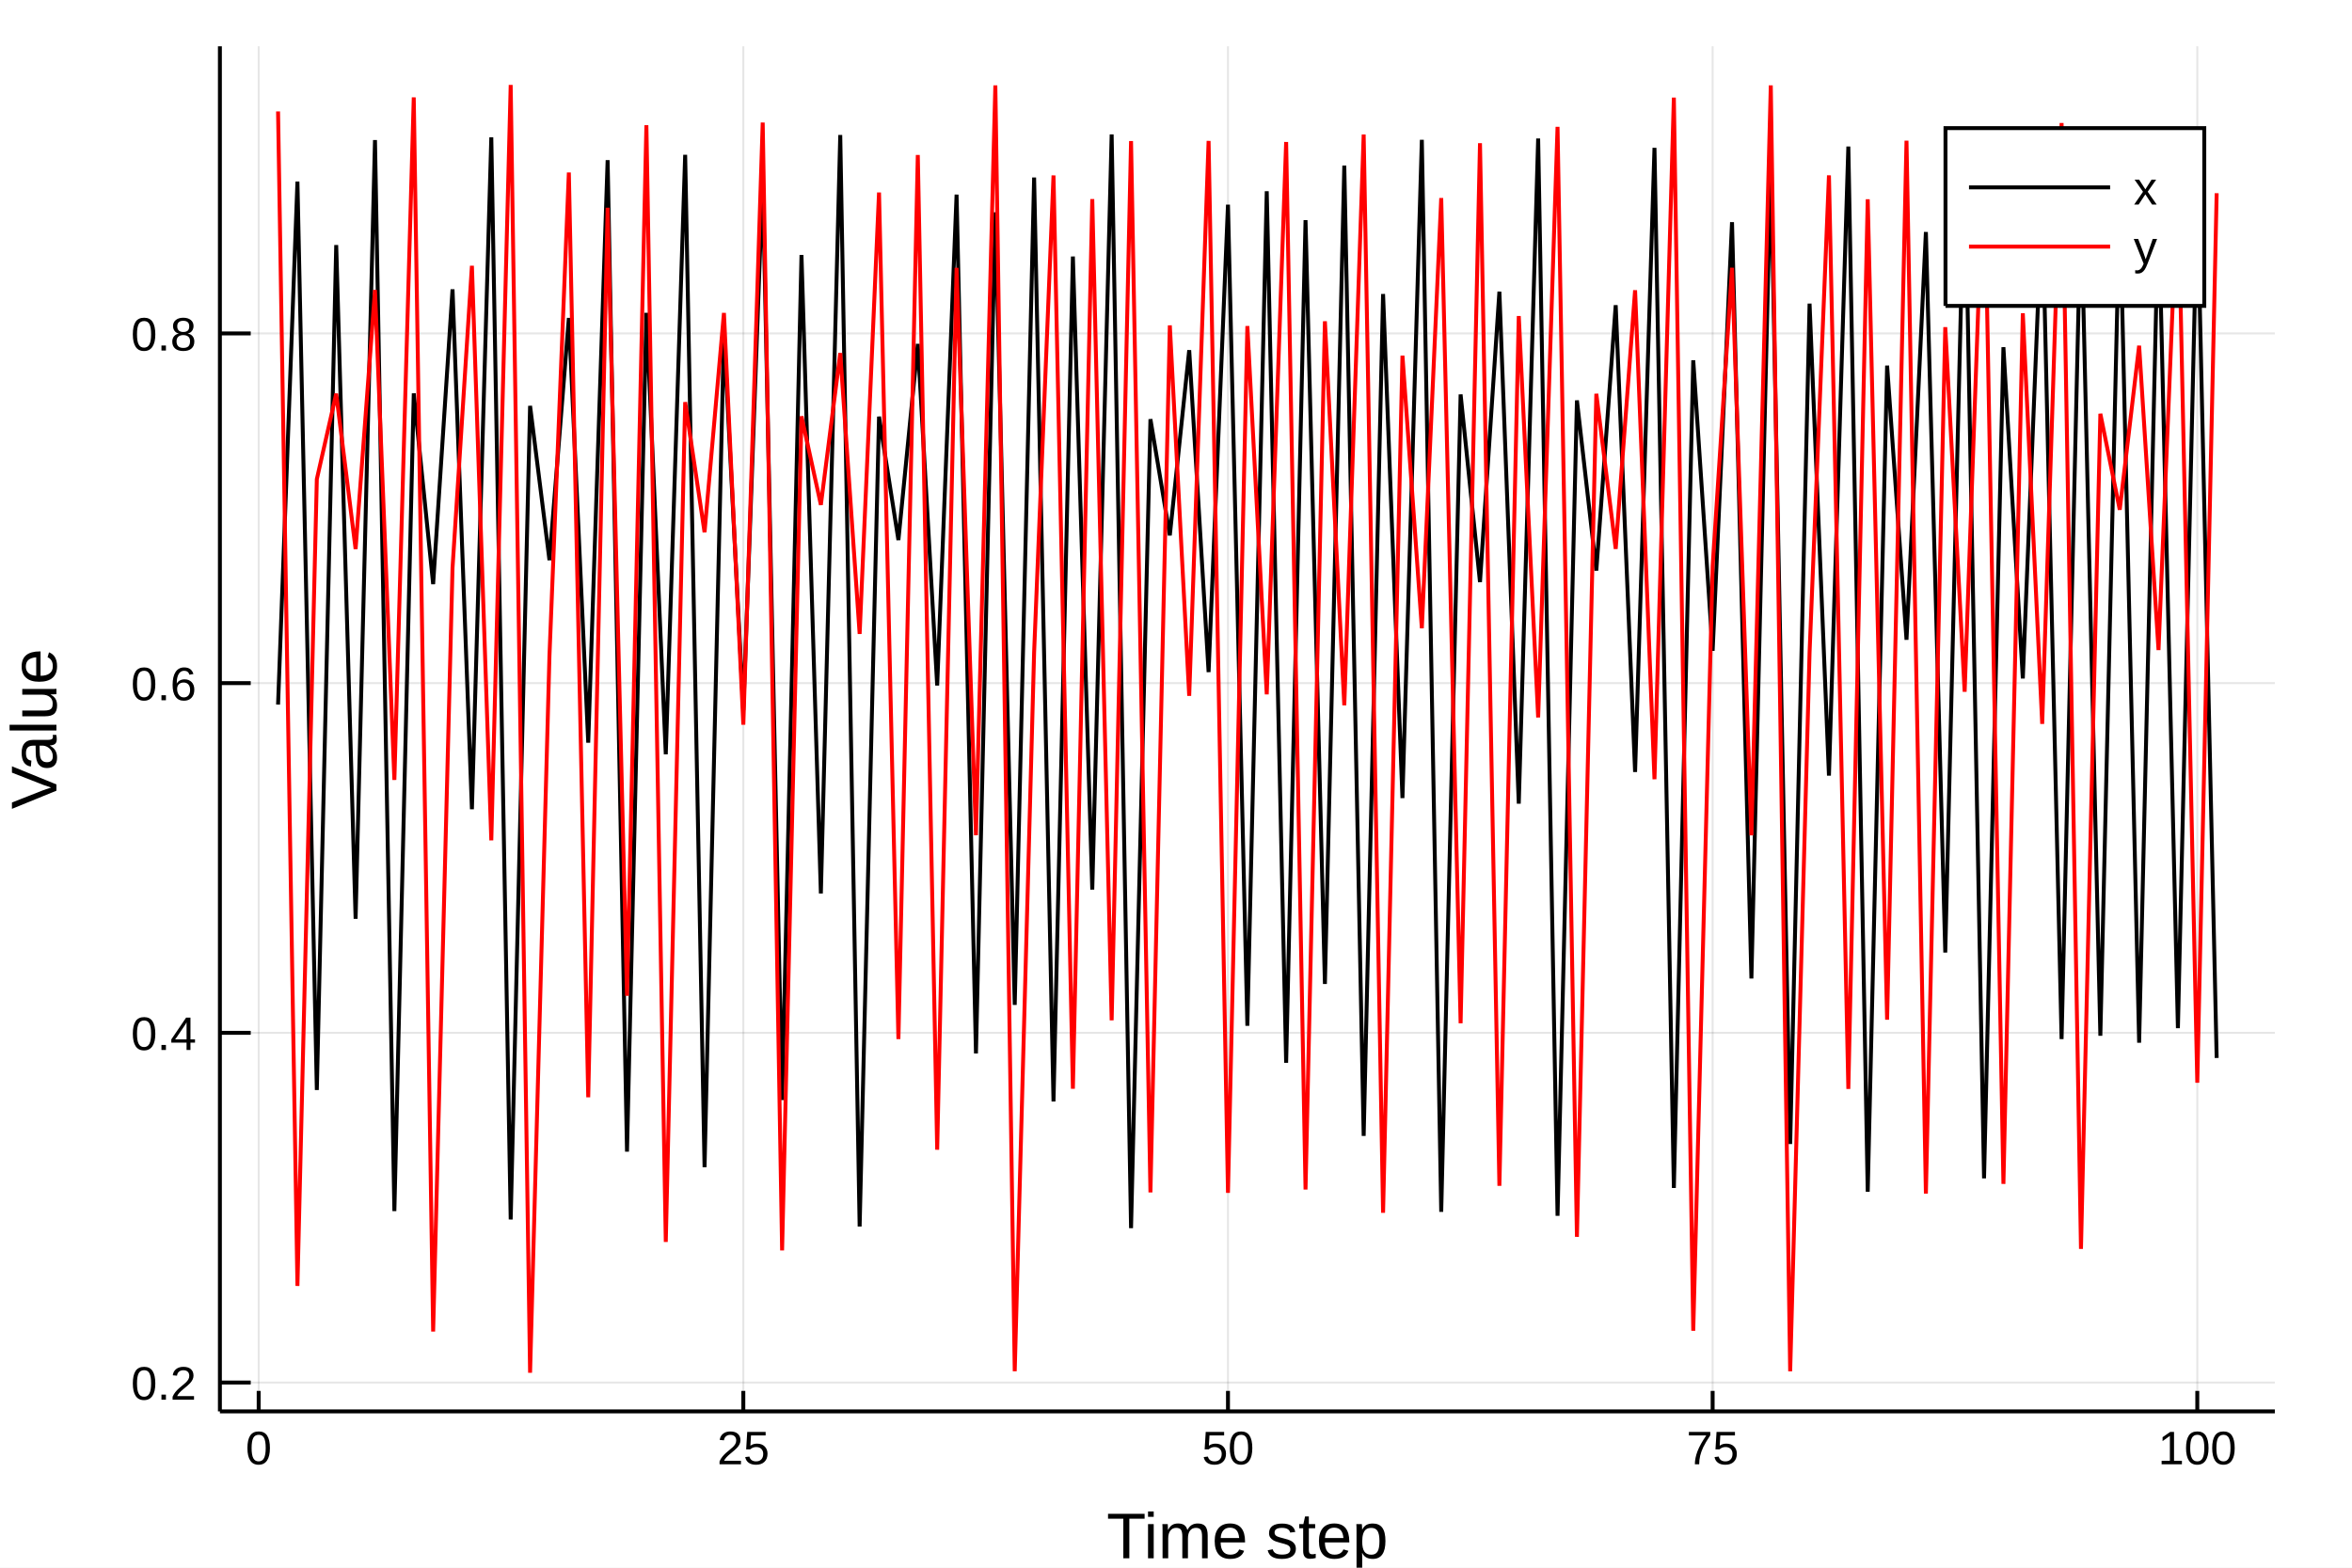
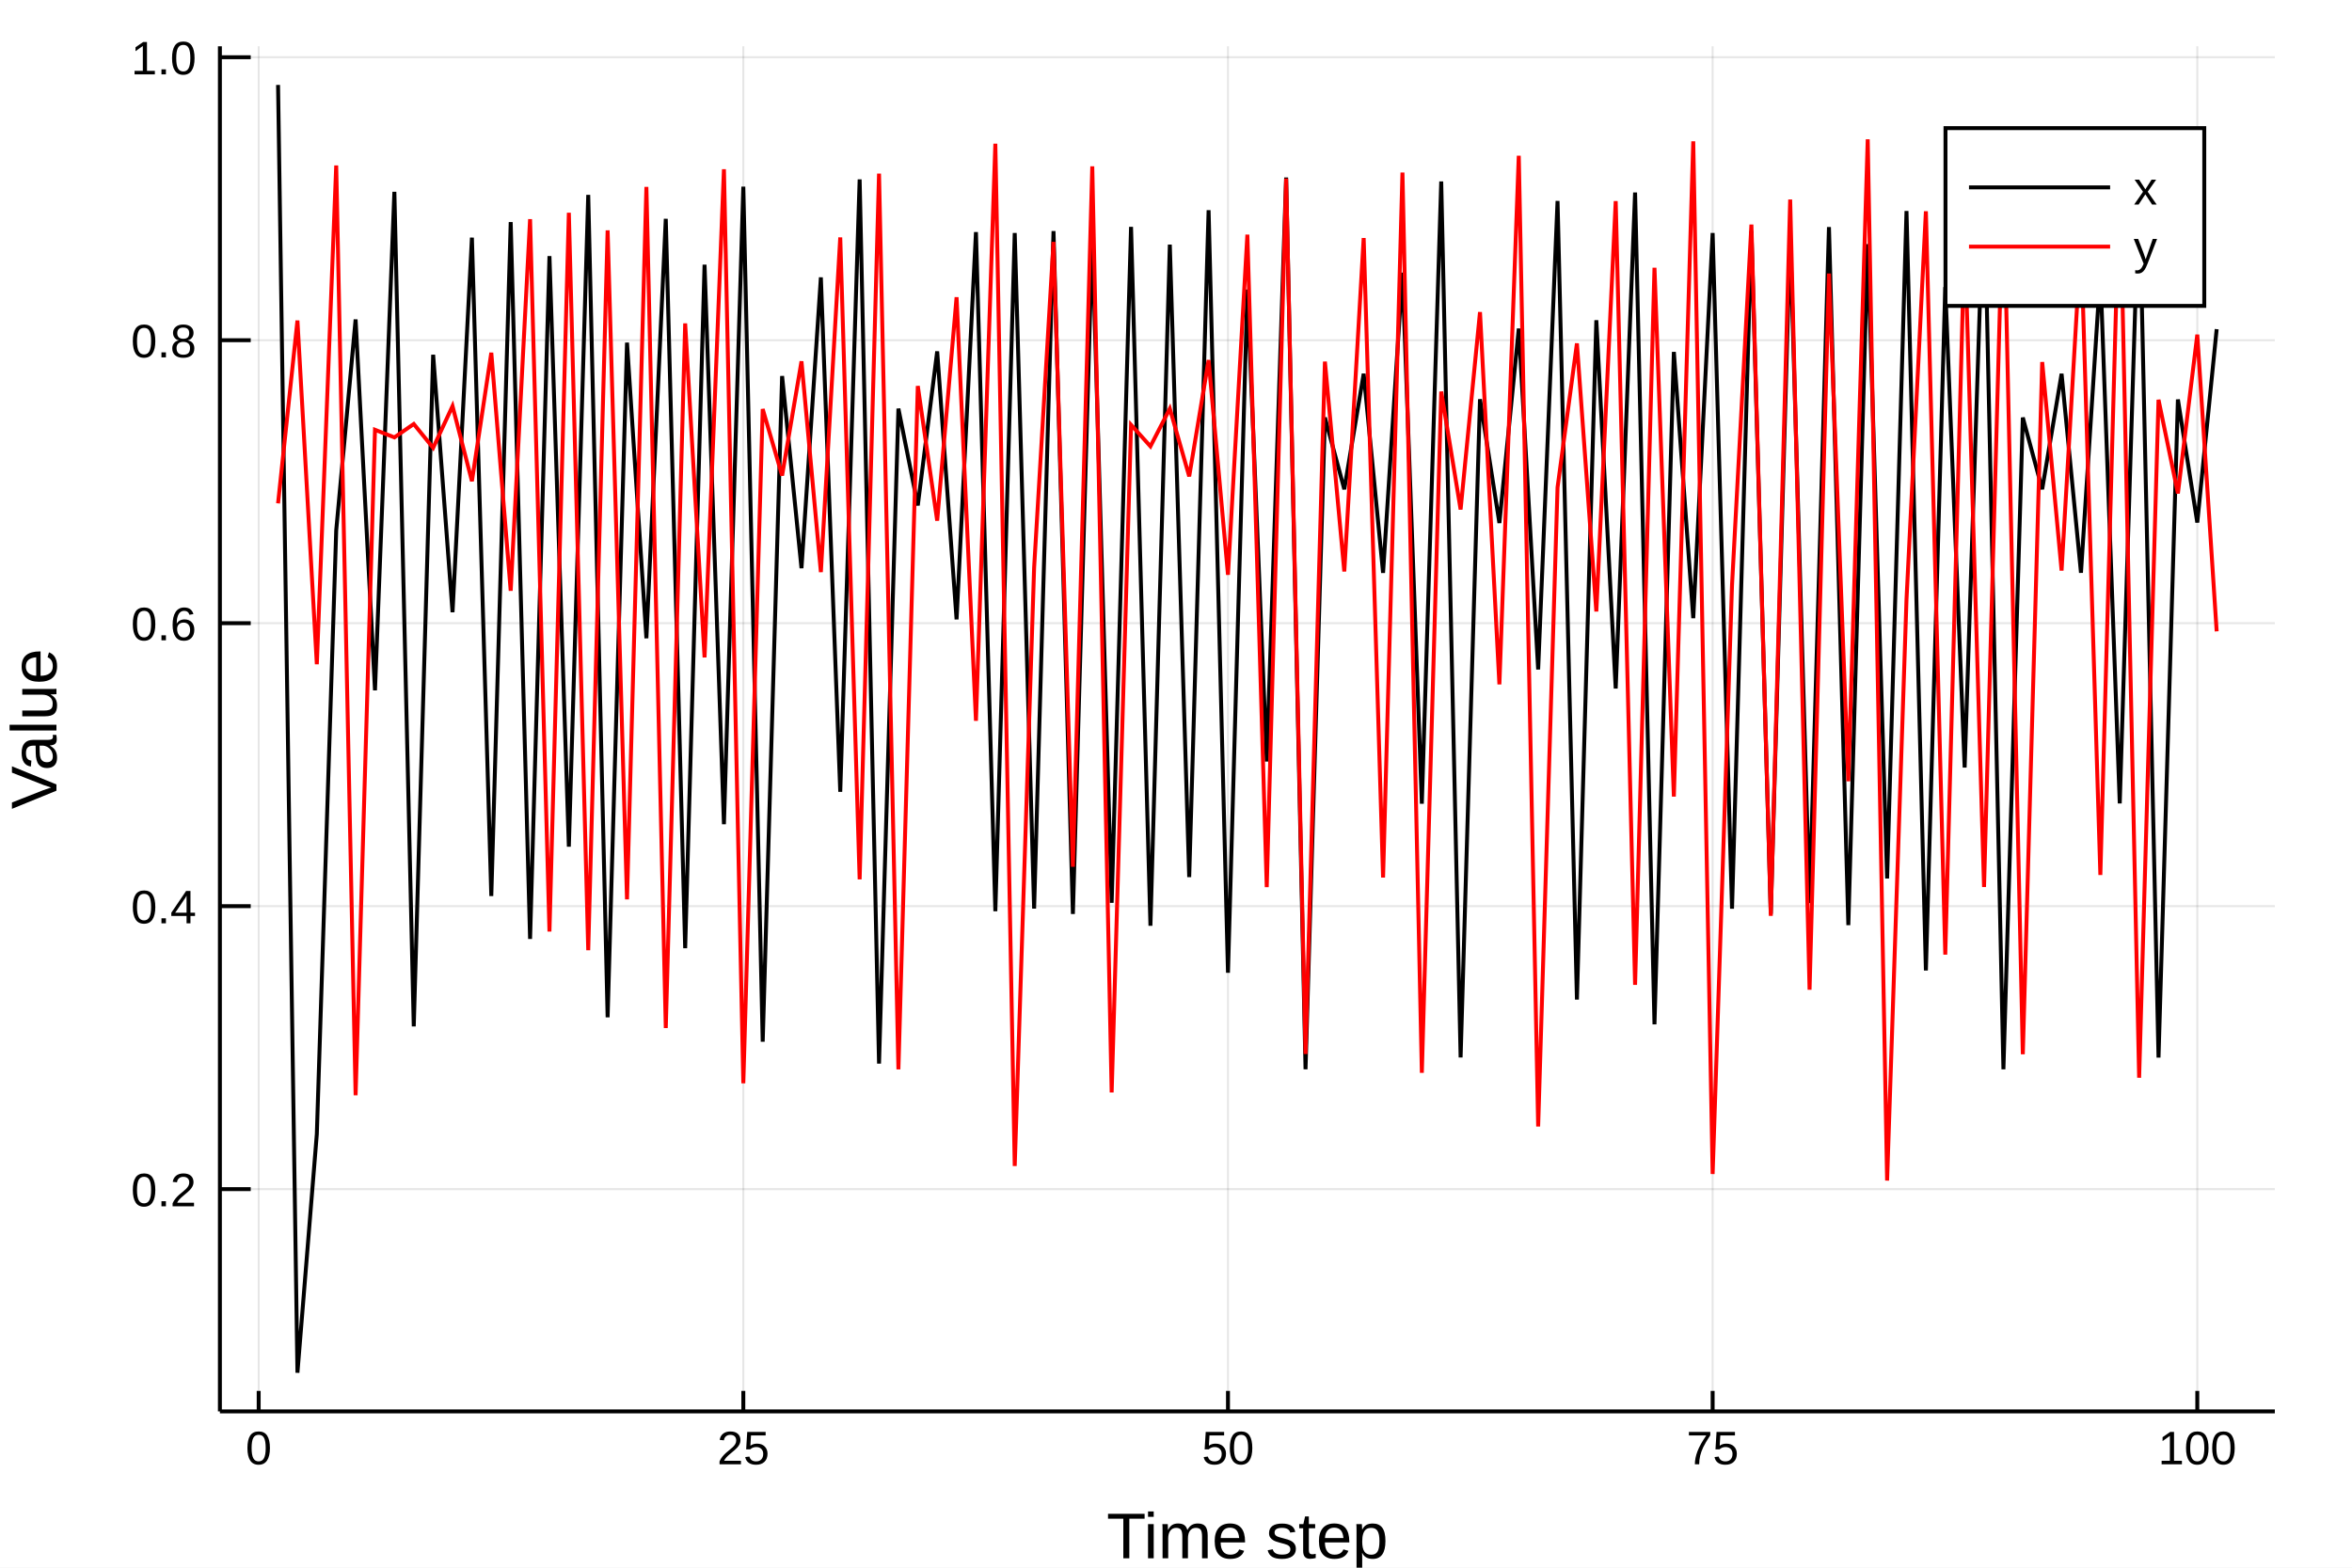
<svg xmlns="http://www.w3.org/2000/svg" width="600" height="400" viewBox="0 0 2400 1600">
  <defs>
-     <clipPath id="clip2100">
+     <clipPath id="clip4000">
      <rect x="0" y="0" width="2000" height="2000" />
    </clipPath>
  </defs>
  <defs>
-     <clipPath id="clip2101">
+     <clipPath id="clip4001">
      <rect x="0" y="0" width="2400" height="1600" />
    </clipPath>
  </defs>
-   <polygon clip-path="url(#clip2101)" points=" 0,1600 2400,1600 2400,0 0,0    " fill="#ffffff" fill-rule="evenodd" fill-opacity="1" />
+   <polygon clip-path="url(#clip4001)" points=" 0,1600 2400,1600 2400,0 0,0    " fill="#ffffff" fill-rule="evenodd" fill-opacity="1" />
  <defs>
-     <clipPath id="clip2102">
+     <clipPath id="clip4002">
      <rect x="480" y="0" width="1681" height="1600" />
    </clipPath>
  </defs>
-   <polygon clip-path="url(#clip2101)" points=" 224.386,1440.48 2321.26,1440.48 2321.26,47.244 224.386,47.244    " fill="#ffffff" fill-rule="evenodd" fill-opacity="1" />
+   <polygon clip-path="url(#clip4001)" points=" 224.386,1440.48 2321.26,1440.48 2321.26,47.244 224.386,47.244    " fill="#ffffff" fill-rule="evenodd" fill-opacity="1" />
  <defs>
-     <clipPath id="clip2103">
+     <clipPath id="clip4003">
      <rect x="224" y="47" width="2098" height="1394" />
    </clipPath>
  </defs>
-   <polyline clip-path="url(#clip2103)" style="stroke:#000000; stroke-width:2; stroke-opacity:0.1; fill:none" points="   263.95,1440.48 263.95,47.244    " />
-   <polyline clip-path="url(#clip2103)" style="stroke:#000000; stroke-width:2; stroke-opacity:0.1; fill:none" points="   758.495,1440.48 758.495,47.244    " />
-   <polyline clip-path="url(#clip2103)" style="stroke:#000000; stroke-width:2; stroke-opacity:0.1; fill:none" points="   1253.04,1440.48 1253.04,47.244    " />
-   <polyline clip-path="url(#clip2103)" style="stroke:#000000; stroke-width:2; stroke-opacity:0.1; fill:none" points="   1747.59,1440.48 1747.59,47.244    " />
-   <polyline clip-path="url(#clip2103)" style="stroke:#000000; stroke-width:2; stroke-opacity:0.1; fill:none" points="   2242.13,1440.48 2242.13,47.244    " />
-   <polyline clip-path="url(#clip2103)" style="stroke:#000000; stroke-width:2; stroke-opacity:0.1; fill:none" points="   224.386,1411.02 2321.26,1411.02    " />
-   <polyline clip-path="url(#clip2103)" style="stroke:#000000; stroke-width:2; stroke-opacity:0.1; fill:none" points="   224.386,1054.11 2321.26,1054.11    " />
-   <polyline clip-path="url(#clip2103)" style="stroke:#000000; stroke-width:2; stroke-opacity:0.1; fill:none" points="   224.386,697.199 2321.26,697.199    " />
-   <polyline clip-path="url(#clip2103)" style="stroke:#000000; stroke-width:2; stroke-opacity:0.1; fill:none" points="   224.386,340.291 2321.26,340.291    " />
-   <polyline clip-path="url(#clip2101)" style="stroke:#000000; stroke-width:4; stroke-opacity:1; fill:none" points="   224.386,1440.48 2321.26,1440.48    " />
-   <polyline clip-path="url(#clip2101)" style="stroke:#000000; stroke-width:4; stroke-opacity:1; fill:none" points="   224.386,1440.48 224.386,47.244    " />
-   <polyline clip-path="url(#clip2101)" style="stroke:#000000; stroke-width:4; stroke-opacity:1; fill:none" points="   263.95,1440.48 263.95,1419.58    " />
-   <polyline clip-path="url(#clip2101)" style="stroke:#000000; stroke-width:4; stroke-opacity:1; fill:none" points="   758.495,1440.48 758.495,1419.58    " />
-   <polyline clip-path="url(#clip2101)" style="stroke:#000000; stroke-width:4; stroke-opacity:1; fill:none" points="   1253.04,1440.48 1253.04,1419.58    " />
-   <polyline clip-path="url(#clip2101)" style="stroke:#000000; stroke-width:4; stroke-opacity:1; fill:none" points="   1747.59,1440.48 1747.59,1419.58    " />
-   <polyline clip-path="url(#clip2101)" style="stroke:#000000; stroke-width:4; stroke-opacity:1; fill:none" points="   2242.13,1440.48 2242.13,1419.58    " />
-   <polyline clip-path="url(#clip2101)" style="stroke:#000000; stroke-width:4; stroke-opacity:1; fill:none" points="   224.386,1411.02 255.839,1411.02    " />
-   <polyline clip-path="url(#clip2101)" style="stroke:#000000; stroke-width:4; stroke-opacity:1; fill:none" points="   224.386,1054.11 255.839,1054.11    " />
-   <polyline clip-path="url(#clip2101)" style="stroke:#000000; stroke-width:4; stroke-opacity:1; fill:none" points="   224.386,697.199 255.839,697.199    " />
-   <polyline clip-path="url(#clip2101)" style="stroke:#000000; stroke-width:4; stroke-opacity:1; fill:none" points="   224.386,340.291 255.839,340.291    " />
-   <g clip-path="url(#clip2101)">
+   <polyline clip-path="url(#clip4003)" style="stroke:#000000; stroke-width:2; stroke-opacity:0.1; fill:none" points="   263.95,1440.48 263.95,47.244    " />
+   <polyline clip-path="url(#clip4003)" style="stroke:#000000; stroke-width:2; stroke-opacity:0.1; fill:none" points="   758.495,1440.48 758.495,47.244    " />
+   <polyline clip-path="url(#clip4003)" style="stroke:#000000; stroke-width:2; stroke-opacity:0.1; fill:none" points="   1253.04,1440.48 1253.04,47.244    " />
+   <polyline clip-path="url(#clip4003)" style="stroke:#000000; stroke-width:2; stroke-opacity:0.1; fill:none" points="   1747.59,1440.48 1747.59,47.244    " />
+   <polyline clip-path="url(#clip4003)" style="stroke:#000000; stroke-width:2; stroke-opacity:0.1; fill:none" points="   2242.13,1440.48 2242.13,47.244    " />
+   <polyline clip-path="url(#clip4003)" style="stroke:#000000; stroke-width:2; stroke-opacity:0.1; fill:none" points="   224.386,1213.64 2321.26,1213.64    " />
+   <polyline clip-path="url(#clip4003)" style="stroke:#000000; stroke-width:2; stroke-opacity:0.1; fill:none" points="   224.386,924.832 2321.26,924.832    " />
+   <polyline clip-path="url(#clip4003)" style="stroke:#000000; stroke-width:2; stroke-opacity:0.1; fill:none" points="   224.386,636.028 2321.26,636.028    " />
+   <polyline clip-path="url(#clip4003)" style="stroke:#000000; stroke-width:2; stroke-opacity:0.1; fill:none" points="   224.386,347.225 2321.26,347.225    " />
+   <polyline clip-path="url(#clip4003)" style="stroke:#000000; stroke-width:2; stroke-opacity:0.1; fill:none" points="   224.386,58.421 2321.26,58.421    " />
+   <polyline clip-path="url(#clip4001)" style="stroke:#000000; stroke-width:4; stroke-opacity:1; fill:none" points="   224.386,1440.48 2321.26,1440.48    " />
+   <polyline clip-path="url(#clip4001)" style="stroke:#000000; stroke-width:4; stroke-opacity:1; fill:none" points="   224.386,1440.48 224.386,47.244    " />
+   <polyline clip-path="url(#clip4001)" style="stroke:#000000; stroke-width:4; stroke-opacity:1; fill:none" points="   263.95,1440.48 263.95,1419.58    " />
+   <polyline clip-path="url(#clip4001)" style="stroke:#000000; stroke-width:4; stroke-opacity:1; fill:none" points="   758.495,1440.48 758.495,1419.58    " />
+   <polyline clip-path="url(#clip4001)" style="stroke:#000000; stroke-width:4; stroke-opacity:1; fill:none" points="   1253.04,1440.48 1253.04,1419.58    " />
+   <polyline clip-path="url(#clip4001)" style="stroke:#000000; stroke-width:4; stroke-opacity:1; fill:none" points="   1747.59,1440.48 1747.59,1419.58    " />
+   <polyline clip-path="url(#clip4001)" style="stroke:#000000; stroke-width:4; stroke-opacity:1; fill:none" points="   2242.13,1440.48 2242.13,1419.58    " />
+   <polyline clip-path="url(#clip4001)" style="stroke:#000000; stroke-width:4; stroke-opacity:1; fill:none" points="   224.386,1213.64 255.839,1213.64    " />
+   <polyline clip-path="url(#clip4001)" style="stroke:#000000; stroke-width:4; stroke-opacity:1; fill:none" points="   224.386,924.832 255.839,924.832    " />
+   <polyline clip-path="url(#clip4001)" style="stroke:#000000; stroke-width:4; stroke-opacity:1; fill:none" points="   224.386,636.028 255.839,636.028    " />
+   <polyline clip-path="url(#clip4001)" style="stroke:#000000; stroke-width:4; stroke-opacity:1; fill:none" points="   224.386,347.225 255.839,347.225    " />
+   <polyline clip-path="url(#clip4001)" style="stroke:#000000; stroke-width:4; stroke-opacity:1; fill:none" points="   224.386,58.421 255.839,58.421    " />
+   <g clip-path="url(#clip4001)">
    <text style="fill:#000000; fill-opacity:1; font-family:Arial,Helvetica Neue,Helvetica,sans-serif; font-size:48px; text-anchor:middle;" transform="rotate(0, 263.95, 1494.48)" x="263.95" y="1494.48">0</text>
  </g>
-   <g clip-path="url(#clip2101)">
+   <g clip-path="url(#clip4001)">
    <text style="fill:#000000; fill-opacity:1; font-family:Arial,Helvetica Neue,Helvetica,sans-serif; font-size:48px; text-anchor:middle;" transform="rotate(0, 758.495, 1494.48)" x="758.495" y="1494.48">25</text>
  </g>
-   <g clip-path="url(#clip2101)">
+   <g clip-path="url(#clip4001)">
    <text style="fill:#000000; fill-opacity:1; font-family:Arial,Helvetica Neue,Helvetica,sans-serif; font-size:48px; text-anchor:middle;" transform="rotate(0, 1253.04, 1494.48)" x="1253.04" y="1494.48">50</text>
  </g>
-   <g clip-path="url(#clip2101)">
+   <g clip-path="url(#clip4001)">
    <text style="fill:#000000; fill-opacity:1; font-family:Arial,Helvetica Neue,Helvetica,sans-serif; font-size:48px; text-anchor:middle;" transform="rotate(0, 1747.59, 1494.48)" x="1747.59" y="1494.48">75</text>
  </g>
-   <g clip-path="url(#clip2101)">
+   <g clip-path="url(#clip4001)">
    <text style="fill:#000000; fill-opacity:1; font-family:Arial,Helvetica Neue,Helvetica,sans-serif; font-size:48px; text-anchor:middle;" transform="rotate(0, 2242.13, 1494.48)" x="2242.13" y="1494.48">100</text>
  </g>
-   <g clip-path="url(#clip2101)">
-     <text style="fill:#000000; fill-opacity:1; font-family:Arial,Helvetica Neue,Helvetica,sans-serif; font-size:48px; text-anchor:end;" transform="rotate(0, 200.386, 1428.52)" x="200.386" y="1428.52">0.2</text>
+   <g clip-path="url(#clip4001)">
+     <text style="fill:#000000; fill-opacity:1; font-family:Arial,Helvetica Neue,Helvetica,sans-serif; font-size:48px; text-anchor:end;" transform="rotate(0, 200.386, 1231.14)" x="200.386" y="1231.14">0.2</text>
  </g>
-   <g clip-path="url(#clip2101)">
-     <text style="fill:#000000; fill-opacity:1; font-family:Arial,Helvetica Neue,Helvetica,sans-serif; font-size:48px; text-anchor:end;" transform="rotate(0, 200.386, 1071.61)" x="200.386" y="1071.61">0.4</text>
+   <g clip-path="url(#clip4001)">
+     <text style="fill:#000000; fill-opacity:1; font-family:Arial,Helvetica Neue,Helvetica,sans-serif; font-size:48px; text-anchor:end;" transform="rotate(0, 200.386, 942.332)" x="200.386" y="942.332">0.4</text>
  </g>
-   <g clip-path="url(#clip2101)">
-     <text style="fill:#000000; fill-opacity:1; font-family:Arial,Helvetica Neue,Helvetica,sans-serif; font-size:48px; text-anchor:end;" transform="rotate(0, 200.386, 714.699)" x="200.386" y="714.699">0.6</text>
+   <g clip-path="url(#clip4001)">
+     <text style="fill:#000000; fill-opacity:1; font-family:Arial,Helvetica Neue,Helvetica,sans-serif; font-size:48px; text-anchor:end;" transform="rotate(0, 200.386, 653.528)" x="200.386" y="653.528">0.6</text>
  </g>
-   <g clip-path="url(#clip2101)">
-     <text style="fill:#000000; fill-opacity:1; font-family:Arial,Helvetica Neue,Helvetica,sans-serif; font-size:48px; text-anchor:end;" transform="rotate(0, 200.386, 357.791)" x="200.386" y="357.791">0.8</text>
+   <g clip-path="url(#clip4001)">
+     <text style="fill:#000000; fill-opacity:1; font-family:Arial,Helvetica Neue,Helvetica,sans-serif; font-size:48px; text-anchor:end;" transform="rotate(0, 200.386, 364.725)" x="200.386" y="364.725">0.8</text>
  </g>
-   <g clip-path="url(#clip2101)">
+   <g clip-path="url(#clip4001)">
+     <text style="fill:#000000; fill-opacity:1; font-family:Arial,Helvetica Neue,Helvetica,sans-serif; font-size:48px; text-anchor:end;" transform="rotate(0, 200.386, 75.9208)" x="200.386" y="75.921">1.0</text>
+   </g>
+   <g clip-path="url(#clip4001)">
    <text style="fill:#000000; fill-opacity:1; font-family:Arial,Helvetica Neue,Helvetica,sans-serif; font-size:66px; text-anchor:middle;" transform="rotate(0, 1272.82, 1590.4)" x="1272.82" y="1590.4">Time step</text>
  </g>
-   <g clip-path="url(#clip2101)">
+   <g clip-path="url(#clip4001)">
    <text style="fill:#000000; fill-opacity:1; font-family:Arial,Helvetica Neue,Helvetica,sans-serif; font-size:66px; text-anchor:middle;" transform="rotate(-90, 57.6, 743.863)" x="57.6" y="743.863">Value</text>
  </g>
-   <polyline clip-path="url(#clip2103)" style="stroke:#000000; stroke-width:4; stroke-opacity:1; fill:none" points="   283.732,719.114 303.513,185.327 323.295,1112.45 343.077,250.071 362.859,937.713 382.641,142.968 402.423,1236.07 422.204,401.494 441.986,596.177 461.768,295.262    481.55,825.938 501.332,140.138 521.114,1244.6 540.895,414.242 560.677,571.716 580.459,324.531 600.241,758.016 620.023,163.451 639.805,1175.38 659.586,319.313    679.368,769.867 699.15,158.021 718.932,1191.3 738.714,339.412 758.495,724.829 778.277,181.724 798.059,1122.68 817.841,260.222 837.623,911.877 857.405,137.76    877.186,1251.78 896.968,425.222 916.75,551.182 936.532,350.996 956.314,699.624 976.096,198.621 995.877,1075.17 1015.66,216.71 1035.44,1025.6 1055.22,181.184    1075,1124.21 1094.79,261.782 1114.57,907.943 1134.35,137.207 1154.13,1253.46 1173.91,427.811 1193.7,546.413 1213.48,357.39 1233.26,685.948 1253.04,208.879    1272.82,1046.9 1292.6,195.211 1312.39,1084.66 1332.17,224.663 1351.95,1004.24 1371.73,168.979 1391.51,1159.29 1411.3,300.065 1431.08,814.551 1450.86,142.726    1470.64,1236.8 1490.42,402.571 1510.2,594.086 1529.99,297.669 1549.77,820.221 1569.55,141.371 1589.33,1240.88 1609.11,408.646 1628.9,582.372 1648.68,311.479    1668.46,787.871 1688.24,150.873 1708.02,1212.44 1727.81,367.705 1747.59,664.236 1767.37,226.741 1787.15,998.698 1806.93,166.12 1826.71,1167.59 1846.5,309.868    1866.28,791.604 1886.06,149.557 1905.84,1216.36 1925.62,373.145 1945.41,652.962 1965.19,236.778 1984.97,972.187 2004.75,154.181 2024.53,1202.63 2044.31,354.346    2064.1,692.437 2083.88,203.916 2103.66,1060.52 2123.44,205.162 2143.22,1057.09 2163.01,202.584 2182.79,1064.19 2202.57,207.975 2222.35,1049.37 2242.13,196.962    2261.91,1079.78    " />
-   <polyline clip-path="url(#clip2103)" style="stroke:#ff0000; stroke-width:4; stroke-opacity:1; fill:none" points="   283.732,113.721 303.513,1312.44 323.295,489.039 343.077,401.764 362.859,560.421 382.641,295.925 402.423,796.003 422.204,99.397 441.986,1358.99 461.768,579.516    481.55,271.263 501.332,857.697 521.114,86.675 540.895,1401.05 560.677,669.16 580.459,176.074 600.241,1119.92 620.023,212.045 639.805,1016.33 659.586,127.801    679.368,1267.53 699.15,410.415 718.932,543.256 738.714,319.41 758.495,739.644 778.277,125.074 798.059,1276.16 817.841,424.868 837.623,515.287 857.405,360.343    877.186,646.98 896.968,196.464 916.75,1060.53 936.532,158.199 956.314,1173.43 976.096,273.32 995.877,852.453 1015.66,87.131 1035.44,1399.53 1055.22,665.792    1075,179.036 1094.79,1111.18 1114.57,203.187 1134.35,1041.33 1154.13,143.981 1173.91,1216.96 1193.7,332.084 1213.48,710.195 1233.26,143.829 1253.04,1217.43    1272.82,332.764 1292.6,708.636 1312.39,144.925 1332.17,1214.04 1351.95,327.9 1371.73,719.842 1391.51,137.282 1411.3,1237.76 1431.08,363.002 1450.86,641.207    1470.64,202.113 1490.42,1044.38 1510.2,146.14 1529.99,1210.29 1549.77,322.571 1569.55,732.236 1589.33,129.447 1609.11,1262.33 1628.9,401.872 1648.68,560.203    1668.46,296.215 1688.24,795.293 1708.02,99.637 1727.81,1358.2 1747.59,577.91 1767.37,273.277 1787.15,852.563 1806.93,87.121 1826.71,1399.57 1846.5,665.871    1866.28,178.966 1886.06,1111.39 1905.84,203.393 1925.62,1040.75 1945.41,143.574 1965.19,1218.22 1984.97,333.905 2004.75,706.02 2024.53,146.785 2044.31,1208.31    2064.1,319.768 2083.88,738.801 2103.66,125.56 2123.44,1274.62 2143.22,422.267 2163.01,520.256 2182.79,352.829 2202.57,663.461 2222.35,181.115 2242.13,1105.07    2261.91,197.187    " />
-   <polygon clip-path="url(#clip2101)" points=" 1985.19,312.204 2249.26,312.204 2249.26,130.764 1985.19,130.764    " fill="#ffffff" fill-rule="evenodd" fill-opacity="1" />
-   <polyline clip-path="url(#clip2101)" style="stroke:#000000; stroke-width:4; stroke-opacity:1; fill:none" points="   1985.19,312.204 2249.26,312.204 2249.26,130.764 1985.19,130.764 1985.19,312.204    " />
-   <polyline clip-path="url(#clip2101)" style="stroke:#000000; stroke-width:4; stroke-opacity:1; fill:none" points="   2009.19,191.244 2153.19,191.244    " />
-   <g clip-path="url(#clip2101)">
+   <polyline clip-path="url(#clip4003)" style="stroke:#000000; stroke-width:4; stroke-opacity:1; fill:none" points="   283.732,86.675 303.513,1401.05 323.295,1157.41 343.077,541.368 362.859,326.016 382.641,704.536 402.423,195.762 422.204,1047.58 441.986,362.055 461.768,624.812    481.55,242.543 501.332,914.478 521.114,226.706 540.895,958.296 560.677,261.347 580.459,864.101 600.241,198.907 620.023,1038.28 639.805,349.685 659.586,651.435    679.368,223.338 699.15,967.779 718.932,270.125 738.714,841.199 758.495,190.522 778.277,1063.18 798.059,383.795 817.841,579.903 837.623,283.082 857.405,808.108    877.186,183.104 896.968,1085.5 916.75,417.053 936.532,515.838 956.314,358.607 976.096,632.154 995.877,236.888 1015.66,929.979 1035.44,237.848 1055.22,927.335    1075,235.862 1094.79,932.808 1114.57,240.013 1134.35,921.392 1154.13,231.525 1173.91,944.827 1193.7,249.663 1213.48,895.192 1233.26,214.543 1253.04,992.81    1272.82,295.485 1292.6,777.227 1312.39,181.188 1332.17,1091.31 1351.95,426.123 1371.73,499.338 1391.51,381.427 1411.3,584.678 1431.08,278.285 1450.86,820.26    1470.64,185.183 1490.42,1079.22 1510.2,407.434 1529.99,533.79 1549.77,335.345 1569.55,683.267 1589.33,205.091 1609.11,1020.15 1628.9,326.817 1648.68,702.692    1668.46,196.48 1688.24,1045.45 1708.02,359.187 1727.81,630.916 1747.59,237.822 1767.37,927.407 1787.15,235.915 1806.93,932.662 1826.71,239.9 1846.5,921.702    1866.28,231.747 1886.06,944.21 1905.84,249.15 1925.62,896.574 1945.41,215.352 1965.19,990.491 1984.97,293.002 2004.75,783.347 2024.53,181.184 2044.31,1091.32    2064.1,426.145 2083.88,499.3 2103.66,381.482 2123.44,584.568 2143.22,278.394 2163.01,819.981 2182.79,185.127 2202.57,1079.39 2222.35,407.69 2242.13,533.306    2261.91,335.951    " />
+   <polyline clip-path="url(#clip4003)" style="stroke:#ff0000; stroke-width:4; stroke-opacity:1; fill:none" points="   283.732,513.746 303.513,327.13 323.295,677.915 343.077,168.89 362.859,1117.83 382.641,438.663 402.423,446.403 422.204,432.746 441.986,457.053 461.768,414.467    481.55,491.109 501.332,359.991 521.114,602.956 540.895,223.683 560.677,950.704 580.459,217.147 600.241,969.819 620.023,235.095 639.805,917.869 659.586,190.768    679.368,1049.22 699.15,330.075 718.932,670.967 738.714,172.735 758.495,1105.59 778.277,417.491 798.059,485.356 817.841,368.769 837.623,583.885 857.405,242.306    877.186,897.474 896.968,177.217 916.75,1091.42 936.532,393.955 956.314,531.405 976.096,303.355 995.877,735.665 1015.66,146.684 1035.44,1190.03 1055.22,579.461    1075,246.898 1094.79,884.626 1114.57,169.796 1134.35,1114.94 1154.13,433.588 1173.91,455.527 1193.7,417.051 1213.48,486.19 1233.26,367.485 1253.04,586.649    1272.82,239.489 1292.6,905.409 1312.39,182.231 1332.17,1075.7 1351.95,369.063 1371.73,583.254 1391.51,242.955 1411.3,895.65 1431.08,176.111 1450.86,1094.91    1470.64,399.648 1490.42,520 1510.2,318.524 1529.99,698.478 1549.77,158.986 1569.55,1149.71 1589.33,497.479 1609.11,350.474 1628.9,624.085 1648.68,205.269    1668.46,1005.12 1688.24,273.259 1708.02,813.002 1727.81,144.222 1747.59,1198.19 1767.37,597.093 1787.15,229.207 1806.93,934.727 1826.71,203.608 1846.5,1010.12    1866.28,279.187 1886.06,797.394 1905.84,142.203 1925.62,1204.91 1945.41,611.86 1965.19,215.639 1984.97,974.259 2004.75,239.538 2024.53,905.271 2044.31,182.141    2064.1,1075.98 2083.88,369.495 2103.66,582.327 2123.44,243.912 2143.22,892.968 2163.01,174.516 2182.79,1099.95 2202.57,407.989 2222.35,503.598 2242.13,341.531    2261.91,644.371    " />
+   <polygon clip-path="url(#clip4001)" points=" 1985.19,312.204 2249.26,312.204 2249.26,130.764 1985.19,130.764    " fill="#ffffff" fill-rule="evenodd" fill-opacity="1" />
+   <polyline clip-path="url(#clip4001)" style="stroke:#000000; stroke-width:4; stroke-opacity:1; fill:none" points="   1985.19,312.204 2249.26,312.204 2249.26,130.764 1985.19,130.764 1985.19,312.204    " />
+   <polyline clip-path="url(#clip4001)" style="stroke:#000000; stroke-width:4; stroke-opacity:1; fill:none" points="   2009.19,191.244 2153.19,191.244    " />
+   <g clip-path="url(#clip4001)">
    <text style="fill:#000000; fill-opacity:1; font-family:Arial,Helvetica Neue,Helvetica,sans-serif; font-size:48px; text-anchor:start;" transform="rotate(0, 2177.19, 208.744)" x="2177.19" y="208.744">x</text>
  </g>
-   <polyline clip-path="url(#clip2101)" style="stroke:#ff0000; stroke-width:4; stroke-opacity:1; fill:none" points="   2009.19,251.724 2153.19,251.724    " />
-   <g clip-path="url(#clip2101)">
+   <polyline clip-path="url(#clip4001)" style="stroke:#ff0000; stroke-width:4; stroke-opacity:1; fill:none" points="   2009.19,251.724 2153.19,251.724    " />
+   <g clip-path="url(#clip4001)">
    <text style="fill:#000000; fill-opacity:1; font-family:Arial,Helvetica Neue,Helvetica,sans-serif; font-size:48px; text-anchor:start;" transform="rotate(0, 2177.19, 269.224)" x="2177.19" y="269.224">y</text>
  </g>
</svg>
